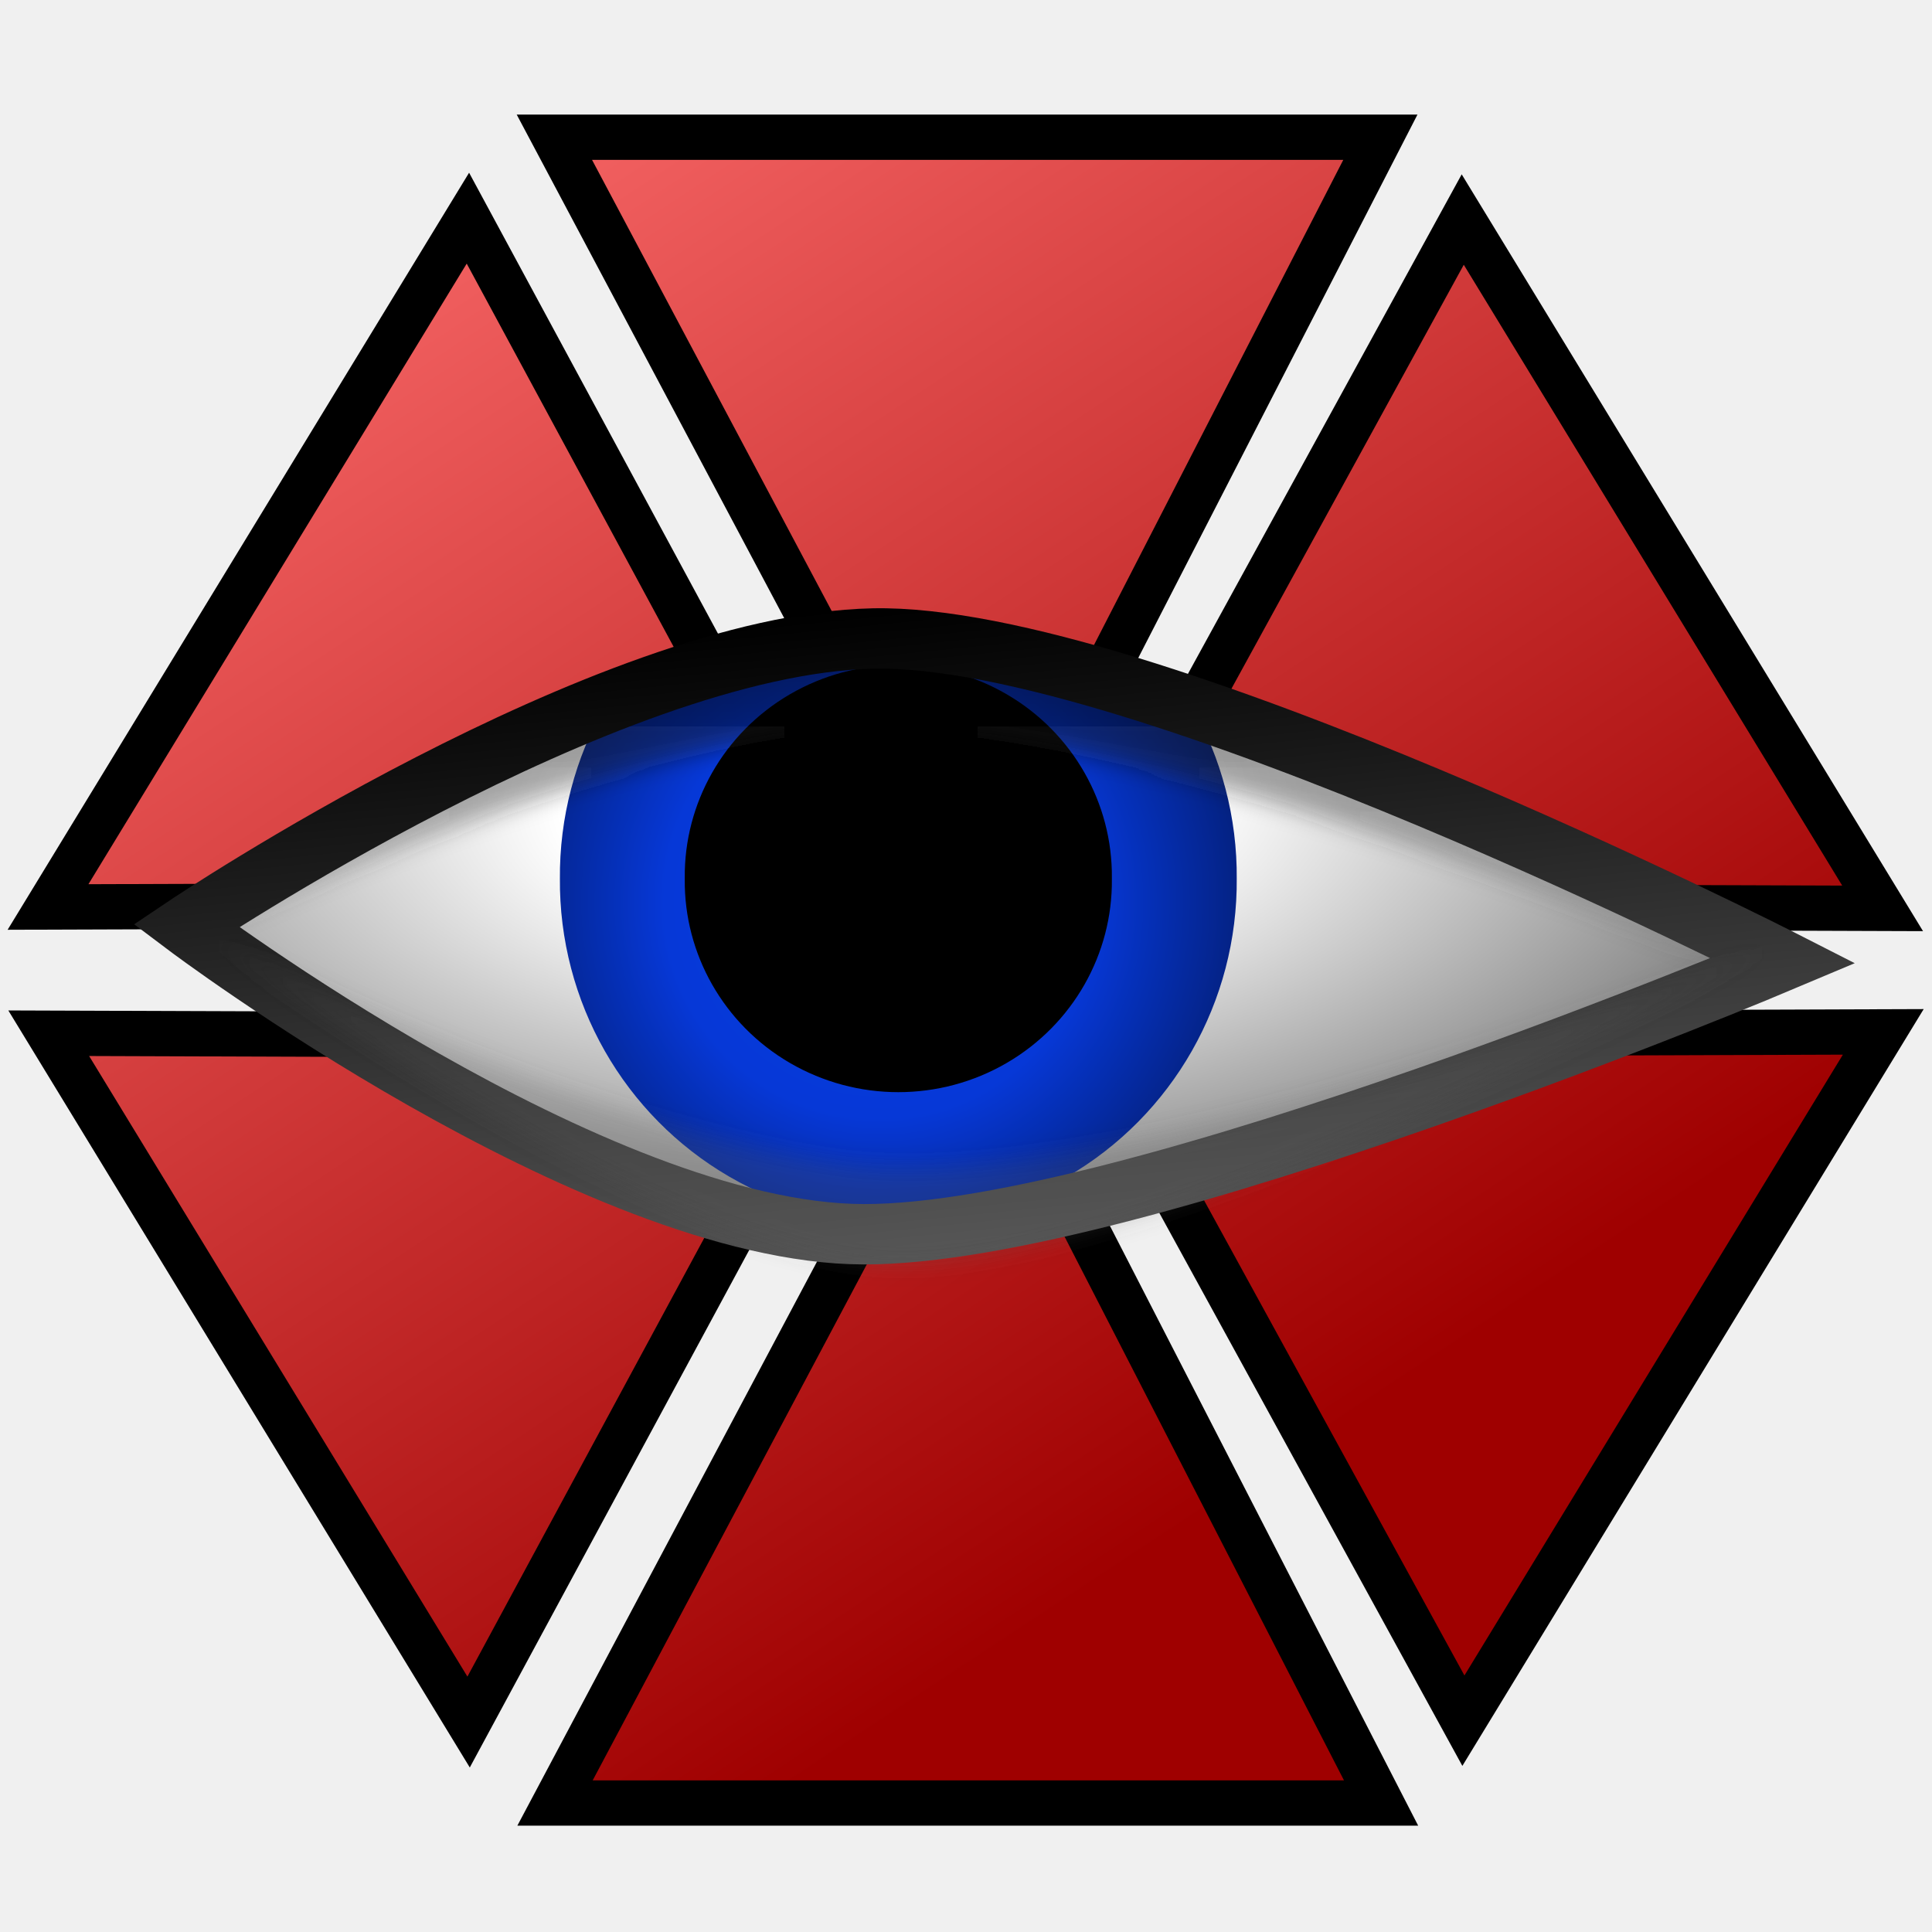
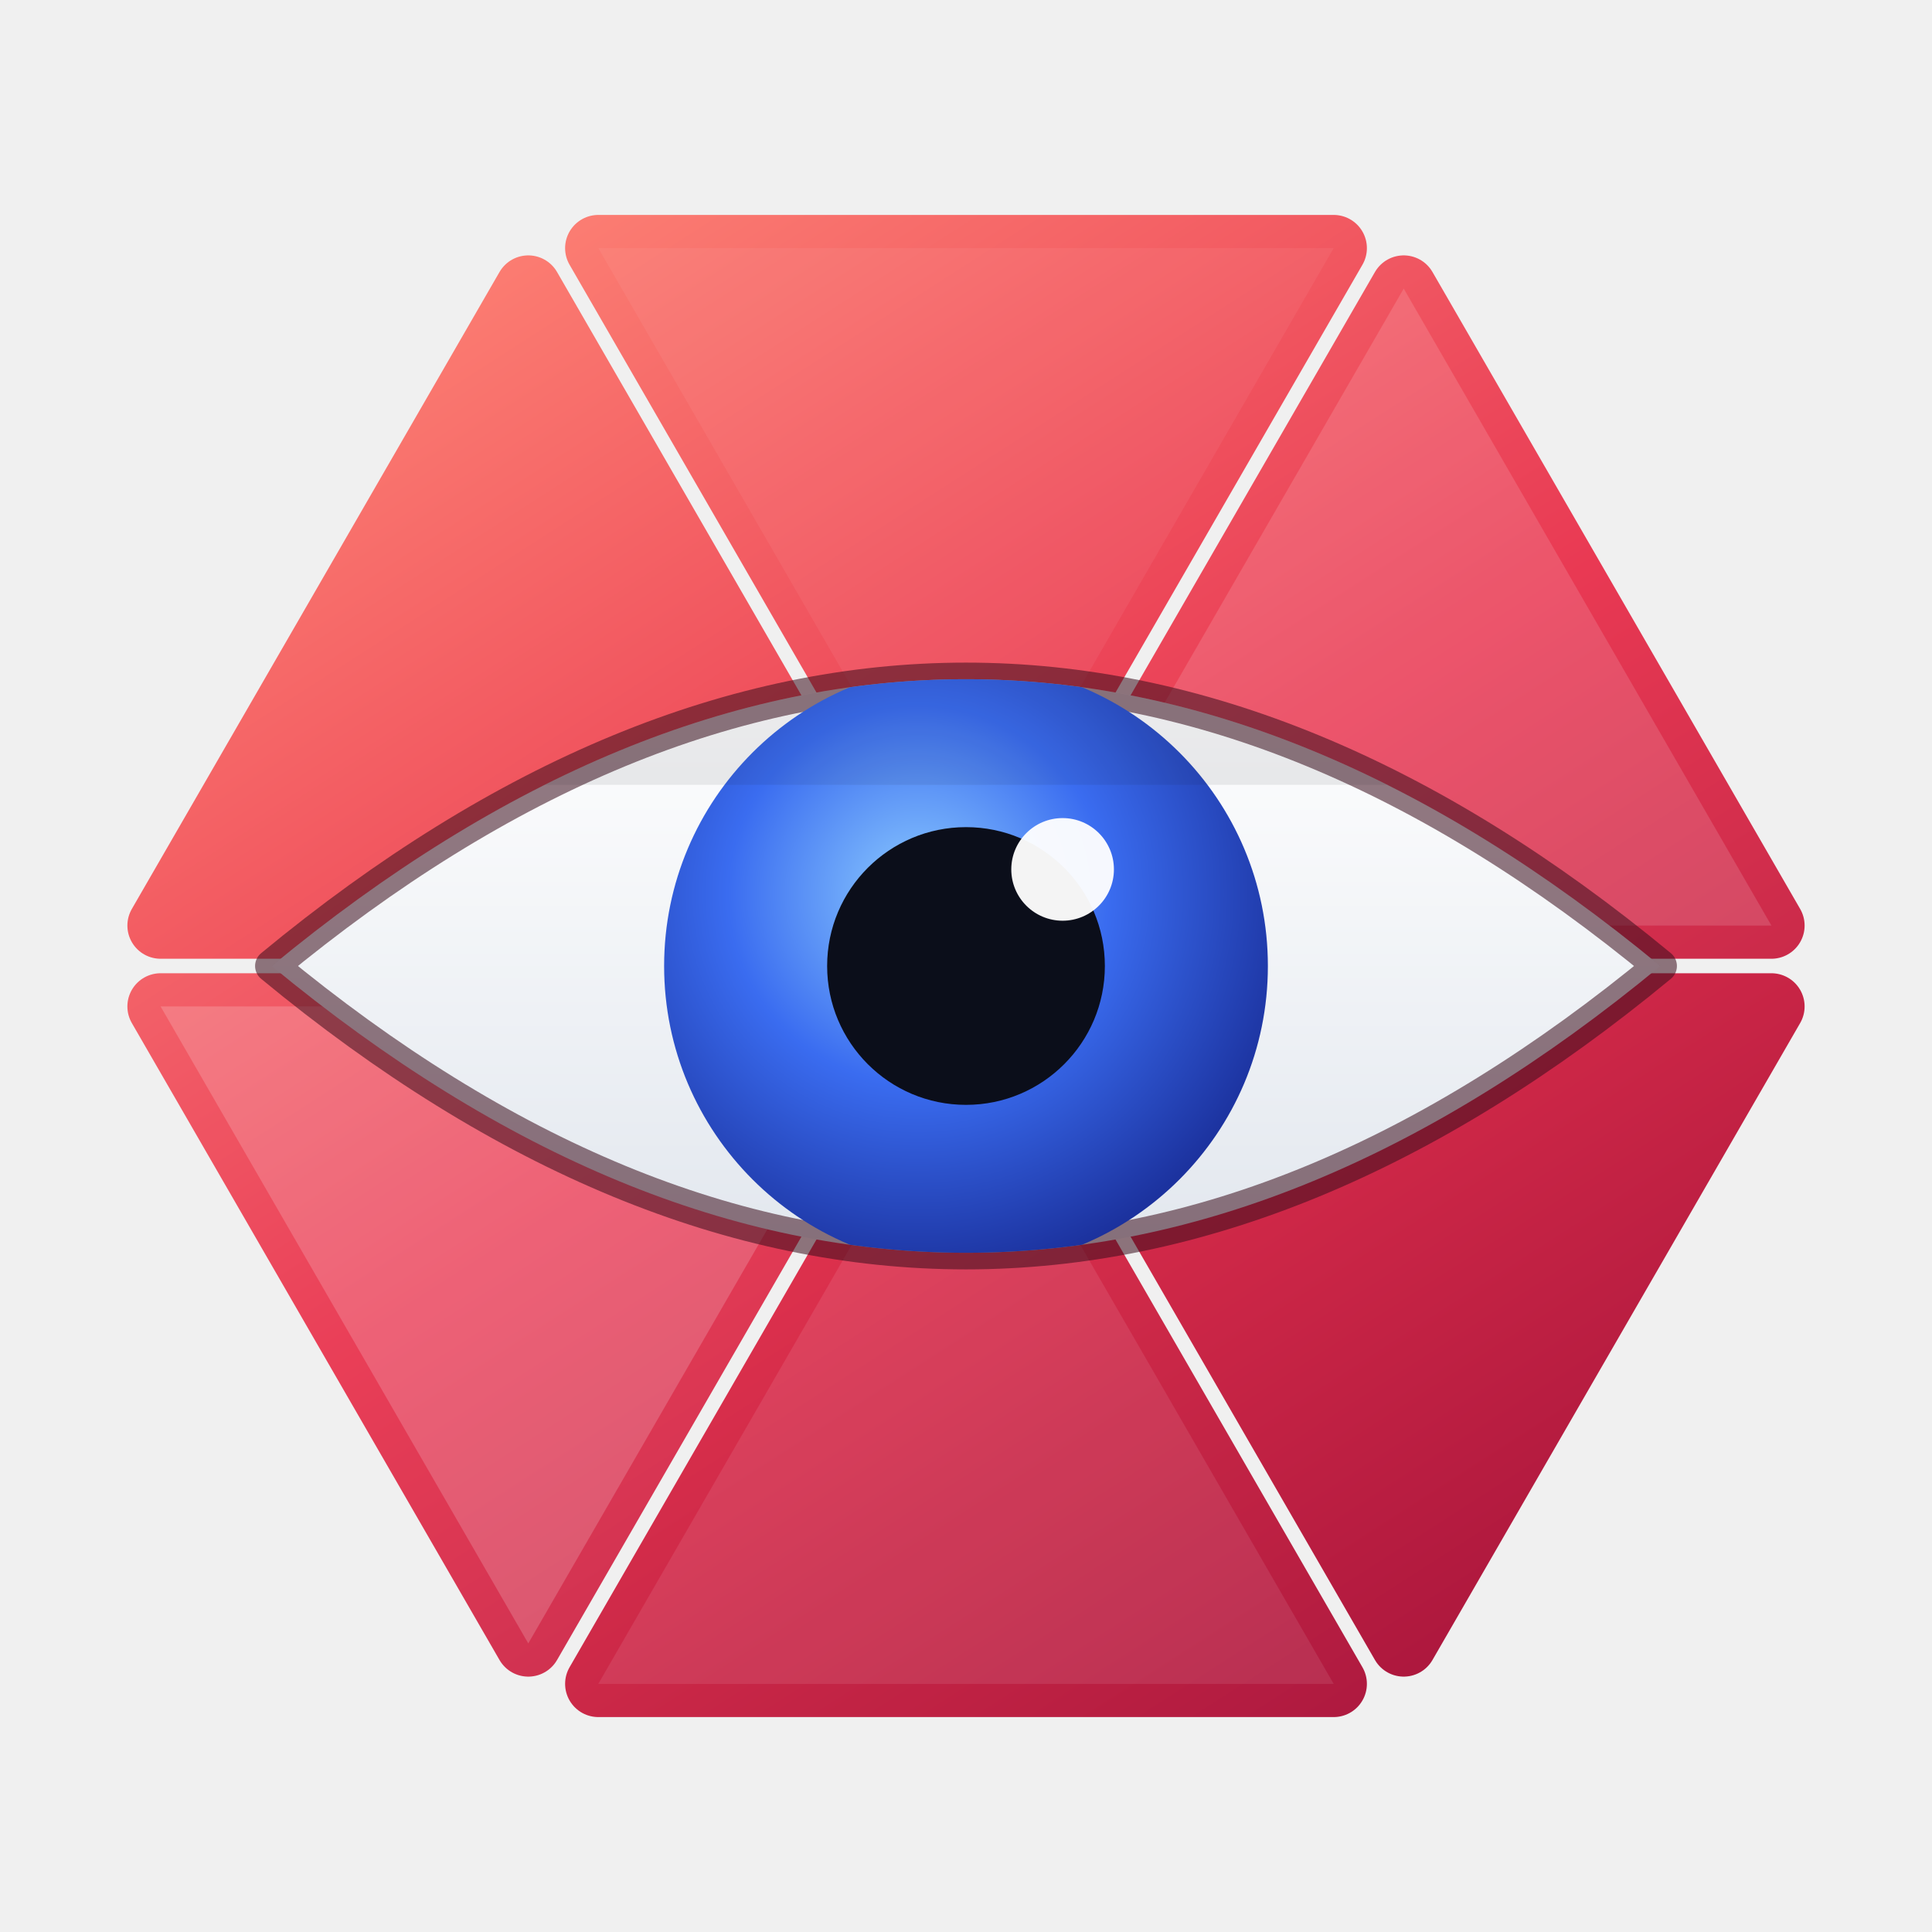
- <svg xmlns="http://www.w3.org/2000/svg" xmlns:xlink="http://www.w3.org/1999/xlink" width="64" height="64" id="svg2383" version="1.0" style="display:inline">
-   <defs id="defs2385">
-     <linearGradient id="linearGradient4986">
-       <stop id="stop4988" offset="0" style="stop-color:#000000;stop-opacity:0.486;" />
-       <stop id="stop4990" offset="1" style="stop-color:#5e5e5e;stop-opacity:0.216;" />
+ <svg xmlns="http://www.w3.org/2000/svg" width="1024" height="1024" viewBox="0 0 64 64">
+   <defs>
+     <linearGradient id="ared" gradientUnits="userSpaceOnUse" x1="14" y1="4" x2="50" y2="60">
+       <stop offset="0" stop-color="#FF8A78" />
+       <stop offset="0.5" stop-color="#E8344F" />
+       <stop offset="1" stop-color="#A2123A" />
    </linearGradient>
-     <linearGradient id="linearGradient4931">
-       <stop id="stop4933" offset="0" style="stop-color:#f46363;stop-opacity:1" />
-       <stop id="stop4935" offset="1" style="stop-color:#9f0000;stop-opacity:1" />
+     <linearGradient id="awhite" x1="0" y1="0" x2="0" y2="1">
+       <stop offset="0" stop-color="#FFFFFF" />
+       <stop offset="1" stop-color="#E2E7EE" />
    </linearGradient>
-     <linearGradient id="linearGradient4793">
-       <stop id="stop4795" offset="0" style="stop-color:#edb6b6;stop-opacity:1;" />
-       <stop id="stop4797" offset="1" style="stop-color:#aa0000;stop-opacity:1;" />
-     </linearGradient>
-     <linearGradient id="linearGradient4775">
-       <stop style="stop-color:#edb6b6;stop-opacity:1;" offset="0" id="stop4777" />
-       <stop style="stop-color:#aa0000;stop-opacity:1;" offset="1" id="stop4779" />
-     </linearGradient>
-     <linearGradient id="linearGradient4737">
-       <stop style="stop-color:#083de2;stop-opacity:1;" offset="0" id="stop4739" />
-       <stop id="stop5312" offset="0.564" style="stop-color:#0638d7;stop-opacity:1;" />
-       <stop style="stop-color:#041f78;stop-opacity:1;" offset="1" id="stop4741" />
-     </linearGradient>
-     <linearGradient id="linearGradient4725">
-       <stop style="stop-color:#000000;stop-opacity:1;" offset="0" id="stop4727" />
-       <stop style="stop-color:#545454;stop-opacity:1" offset="1" id="stop4729" />
-     </linearGradient>
-     <linearGradient id="linearGradient3205">
-       <stop style="stop-color:#ffffff;stop-opacity:1;" offset="0" id="stop3207" />
-       <stop id="stop5314" offset="0.333" style="stop-color:#ffffff;stop-opacity:1;" />
-       <stop style="stop-color:#808080;stop-opacity:1;" offset="1" id="stop3209" />
-     </linearGradient>
-     <radialGradient xlink:href="#linearGradient3205" id="radialGradient4765" gradientUnits="userSpaceOnUse" gradientTransform="matrix(1.174355,-2.9620861e-2,1.3511579e-2,0.5356829,-5.920736,14.81677)" cx="29.511" cy="23.535" fx="29.511" fy="23.535" r="26.856" />
-     <linearGradient xlink:href="#linearGradient4725" id="linearGradient4767" gradientUnits="userSpaceOnUse" x1="27.027" y1="21.026" x2="29.22" y2="42.758" gradientTransform="translate(-0.3239817,-0.7438881)" />
-     <radialGradient xlink:href="#linearGradient4737" id="radialGradient4769" gradientUnits="userSpaceOnUse" gradientTransform="matrix(1.136364,0,0,1.098908,-3.414531,-2.435642)" cx="29.727" cy="27.727" fx="29.727" fy="27.727" r="13.79" />
-     <linearGradient xlink:href="#linearGradient4725" id="linearGradient4771" gradientUnits="userSpaceOnUse" x1="27.027" y1="21.026" x2="29.22" y2="42.758" gradientTransform="translate(-35.42219,-12.18616)" />
-     <linearGradient xlink:href="#linearGradient4931" id="linearGradient4929" x1="15.568" y1="5.25" x2="43.591" y2="47.773" gradientUnits="userSpaceOnUse" />
-     <linearGradient xlink:href="#linearGradient4725" id="linearGradient4959" gradientUnits="userSpaceOnUse" gradientTransform="translate(-29.37964,-17.20019)" x1="27.027" y1="21.026" x2="29.22" y2="42.758" />
-     <clipPath clipPathUnits="userSpaceOnUse" id="clipPath4966">
-       <path id="path4968" d="M 1.526,29.128 C 1.526,29.128 18.797,17.998 29.81,17.776 C 40.823,17.554 67.282,30.508 67.282,30.508 C 67.282,30.508 40.555,41.353 29.411,41.324 C 18.346,41.294 1.526,29.128 1.526,29.128 z" style="fill:none;fill-opacity:1;fill-rule:evenodd;stroke:url(#linearGradient4970);stroke-width:2;stroke-linecap:butt;stroke-linejoin:miter;stroke-miterlimit:4;stroke-dasharray:none;stroke-opacity:1" />
+     <radialGradient id="airis" cx="0.42" cy="0.38" r="0.7">
+       <stop offset="0" stop-color="#8CCBFF" />
+       <stop offset="0.45" stop-color="#3A6CF0" />
+       <stop offset="1" stop-color="#16278F" />
+     </radialGradient>
+     <clipPath id="aeye">
+       <path d="M9 32 Q32 13 55 32 Q32 51 9 32Z" />
    </clipPath>
-     <linearGradient xlink:href="#linearGradient4725" id="linearGradient4970" gradientUnits="userSpaceOnUse" gradientTransform="translate(-0.3239817,-0.743888)" x1="27.027" y1="21.026" x2="29.22" y2="42.758" />
-     <radialGradient xlink:href="#linearGradient4737" id="radialGradient4974" gradientUnits="userSpaceOnUse" gradientTransform="matrix(1.136364,0,0,1.098908,-4.852702,-1.822019)" cx="29.727" cy="27.727" fx="29.727" fy="27.727" r="13.79" />
-     <linearGradient xlink:href="#linearGradient4986" id="linearGradient4984" x1="25.456" y1="22.471" x2="25.456" y2="31.342" gradientUnits="userSpaceOnUse" />
-     <filter id="filter5144">
-       <feGaussianBlur stdDeviation="0.356" id="feGaussianBlur5146" />
-     </filter>
-     <linearGradient xlink:href="#linearGradient4725" id="linearGradient5308" gradientUnits="userSpaceOnUse" gradientTransform="translate(-0.3239817,-0.7438881)" x1="27.027" y1="21.026" x2="29.22" y2="42.758" />
-     <linearGradient xlink:href="#linearGradient4986" id="linearGradient5318" gradientUnits="userSpaceOnUse" x1="25.456" y1="22.471" x2="25.456" y2="31.342" gradientTransform="matrix(1,0,0,-1,-2.057038,63.32678)" />
-     <filter id="filter5360">
-       <feGaussianBlur stdDeviation="0.359" id="feGaussianBlur5362" />
-     </filter>
  </defs>
-   <g id="layer1" style="display:inline">
-     <g id="g4915" style="fill:url(#linearGradient4929);fill-opacity:1">
-       <path id="path4851" d="M 18.364,4.545 L 45.727,4.545 L 32.273,30.727 L 18.364,4.545 z" style="fill:url(#linearGradient4929);fill-opacity:1;fill-rule:evenodd;stroke:#000000;stroke-width:1.5;stroke-linecap:butt;stroke-linejoin:miter;stroke-miterlimit:4;stroke-dasharray:none;stroke-opacity:1" />
-       <path id="path4861" d="M 48.455,7.273 L 62.364,30.091 L 36,30 L 48.455,7.273 z" style="fill:url(#linearGradient4929);fill-opacity:1;fill-rule:evenodd;stroke:#000000;stroke-width:1.5;stroke-linecap:butt;stroke-linejoin:miter;stroke-miterlimit:4;stroke-dasharray:none;stroke-opacity:1" />
-       <path id="path4881" d="M 15.5,7.227 L 1.591,30.045 L 27.773,29.955 L 15.5,7.227 z" style="fill:url(#linearGradient4929);fill-opacity:1;fill-rule:evenodd;stroke:#000000;stroke-width:1.5;stroke-linecap:butt;stroke-linejoin:miter;stroke-miterlimit:4;stroke-dasharray:none;stroke-opacity:1;display:inline" />
-       <path id="path4897" d="M 18.386,59.727 L 45.75,59.727 L 32.295,33.545 L 18.386,59.727 z" style="fill:url(#linearGradient4929);fill-opacity:1;fill-rule:evenodd;stroke:#000000;stroke-width:1.5;stroke-linecap:butt;stroke-linejoin:miter;stroke-miterlimit:4;stroke-dasharray:none;stroke-opacity:1;display:inline" />
-       <path id="path4899" d="M 48.477,57 L 62.386,34.182 L 36.023,34.273 L 48.477,57 z" style="fill:url(#linearGradient4929);fill-opacity:1;fill-rule:evenodd;stroke:#000000;stroke-width:1.5;stroke-linecap:butt;stroke-linejoin:miter;stroke-miterlimit:4;stroke-dasharray:none;stroke-opacity:1;display:inline" />
-       <path id="path4901" d="M 15.523,57.045 L 1.614,34.227 L 27.795,34.318 L 15.523,57.045 z" style="fill:url(#linearGradient4929);fill-opacity:1;fill-rule:evenodd;stroke:#000000;stroke-width:1.5;stroke-linecap:butt;stroke-linejoin:miter;stroke-miterlimit:4;stroke-dasharray:none;stroke-opacity:1;display:inline" />
-     </g>
-   </g>
-   <g id="layer3" style="opacity:1;display:inline">
-     <path style="fill:url(#radialGradient4765);fill-opacity:1;fill-rule:evenodd;stroke:none;stroke-width:2;stroke-linecap:butt;stroke-linejoin:miter;stroke-miterlimit:4;stroke-dasharray:none;stroke-opacity:1" d="M 6.169,30.665 C 6.169,30.665 20.064,21.337 28.925,21.151 C 37.785,20.965 59.073,31.822 59.073,31.822 C 59.073,31.822 37.569,40.911 28.603,40.886 C 19.701,40.861 6.169,30.665 6.169,30.665 z" id="path2431" />
-     <path style="stroke:url(#radialGradient4974);stroke-width:5.141;stroke-linejoin:miter;stroke-miterlimit:4;stroke-dasharray:none;stroke-opacity:1" id="path4735" d="M 41.091,27.727 A 11.364,10.909 0 1 1 18.364,27.727 A 11.364,10.909 0 1 1 41.091,27.727 z" transform="matrix(0.8045525,0,0,0.8380702,5.840641,5.86809)" clip-path="url(#clipPath4966)" />
-     <path style="fill:url(#linearGradient4984);fill-opacity:1;fill-rule:evenodd;stroke:none;stroke-width:1px;stroke-linecap:butt;stroke-linejoin:miter;stroke-opacity:1;filter:url(#filter5144)" d="M 6.685,30.959 C 6.685,30.959 20.323,21.213 28.541,20.931 C 36.76,20.648 57.983,32.244 57.983,32.244 C 57.983,32.244 36.258,22.98 26.87,24.273 C 17.498,25.564 6.685,30.959 6.685,30.959 z" id="path4976" />
-     <path id="path4972" d="M 6.169,30.665 C 6.169,30.665 20.064,21.337 28.925,21.151 C 37.785,20.965 59.073,31.822 59.073,31.822 C 59.073,31.822 37.569,40.911 28.603,40.886 C 19.701,40.861 6.169,30.665 6.169,30.665 z" style="fill:none;fill-opacity:1;fill-rule:evenodd;stroke:url(#linearGradient5308);stroke-width:2;stroke-linecap:butt;stroke-linejoin:miter;stroke-miterlimit:4;stroke-dasharray:none;stroke-opacity:1" />
-     <path id="path5316" d="M 5.014,32.244 C 5.014,32.244 19.295,21.728 27.513,21.445 C 35.731,21.162 56.697,31.987 56.697,31.987 C 56.697,31.987 35.23,23.495 25.842,24.788 C 16.47,26.078 5.014,32.244 5.014,32.244 z" style="fill:url(#linearGradient5318);fill-opacity:1;fill-rule:evenodd;stroke:none;stroke-width:1px;stroke-linecap:butt;stroke-linejoin:miter;stroke-opacity:1;filter:url(#filter5360)" transform="matrix(1,0,0,-1,2.057038,63.32678)" />
+   <path d="M34.32 33.34 L58.68 33.34 L46.50 54.44Z" fill="url(#ared)" stroke="url(#ared)" stroke-width="2.2" stroke-linejoin="round" />
+   <path d="M32.00 34.68 L44.18 55.78 L19.82 55.78Z" fill="url(#ared)" stroke="url(#ared)" stroke-width="2.2" stroke-linejoin="round" />
+   <path d="M32.00 34.68 L44.18 55.78 L19.82 55.78Z" fill="#FFFFFF" opacity="0.1" stroke="#FFFFFF" stroke-opacity="0.1" stroke-width="2.2" stroke-linejoin="round" />
+   <path d="M29.68 33.34 L17.50 54.44 L5.32 33.34Z" fill="url(#ared)" stroke="url(#ared)" stroke-width="2.2" stroke-linejoin="round" />
+   <path d="M29.68 33.34 L17.50 54.44 L5.32 33.34Z" fill="#FFFFFF" opacity="0.22" stroke="#FFFFFF" stroke-opacity="0.22" stroke-width="2.2" stroke-linejoin="round" />
+   <path d="M29.68 30.66 L5.32 30.66 L17.50 9.56Z" fill="url(#ared)" stroke="url(#ared)" stroke-width="2.2" stroke-linejoin="round" />
+   <path d="M32.00 29.32 L19.82 8.22 L44.18 8.22Z" fill="url(#ared)" stroke="url(#ared)" stroke-width="2.2" stroke-linejoin="round" />
+   <path d="M32.00 29.32 L19.82 8.22 L44.18 8.22Z" fill="#FFFFFF" opacity="0.06" stroke="#FFFFFF" stroke-opacity="0.06" stroke-width="2.2" stroke-linejoin="round" />
+   <path d="M34.32 30.66 L46.50 9.56 L58.68 30.66Z" fill="url(#ared)" stroke="url(#ared)" stroke-width="2.2" stroke-linejoin="round" />
+   <path d="M34.32 30.66 L46.50 9.56 L58.68 30.66Z" fill="#FFFFFF" opacity="0.16" stroke="#FFFFFF" stroke-opacity="0.16" stroke-width="2.2" stroke-linejoin="round" />
+   <path d="M9 32 Q32 13 55 32 Q32 51 9 32Z" fill="url(#awhite)" stroke="#3A0D1C" stroke-opacity="0.55" stroke-width="1.1" stroke-linejoin="round" />
+   <g clip-path="url(#aeye)">
+     <circle cx="32" cy="32" r="10" fill="url(#airis)" />
+     <circle cx="32" cy="32" r="4.6" fill="#0B0E1A" />
+     <circle cx="35.2" cy="28.8" r="1.7" fill="#FFFFFF" opacity="0.95" />
+     <path d="M9 32 Q32 13 55 32 L55 26 L9 26Z" fill="#0B0E1A" opacity="0.08" />
  </g>
</svg>
